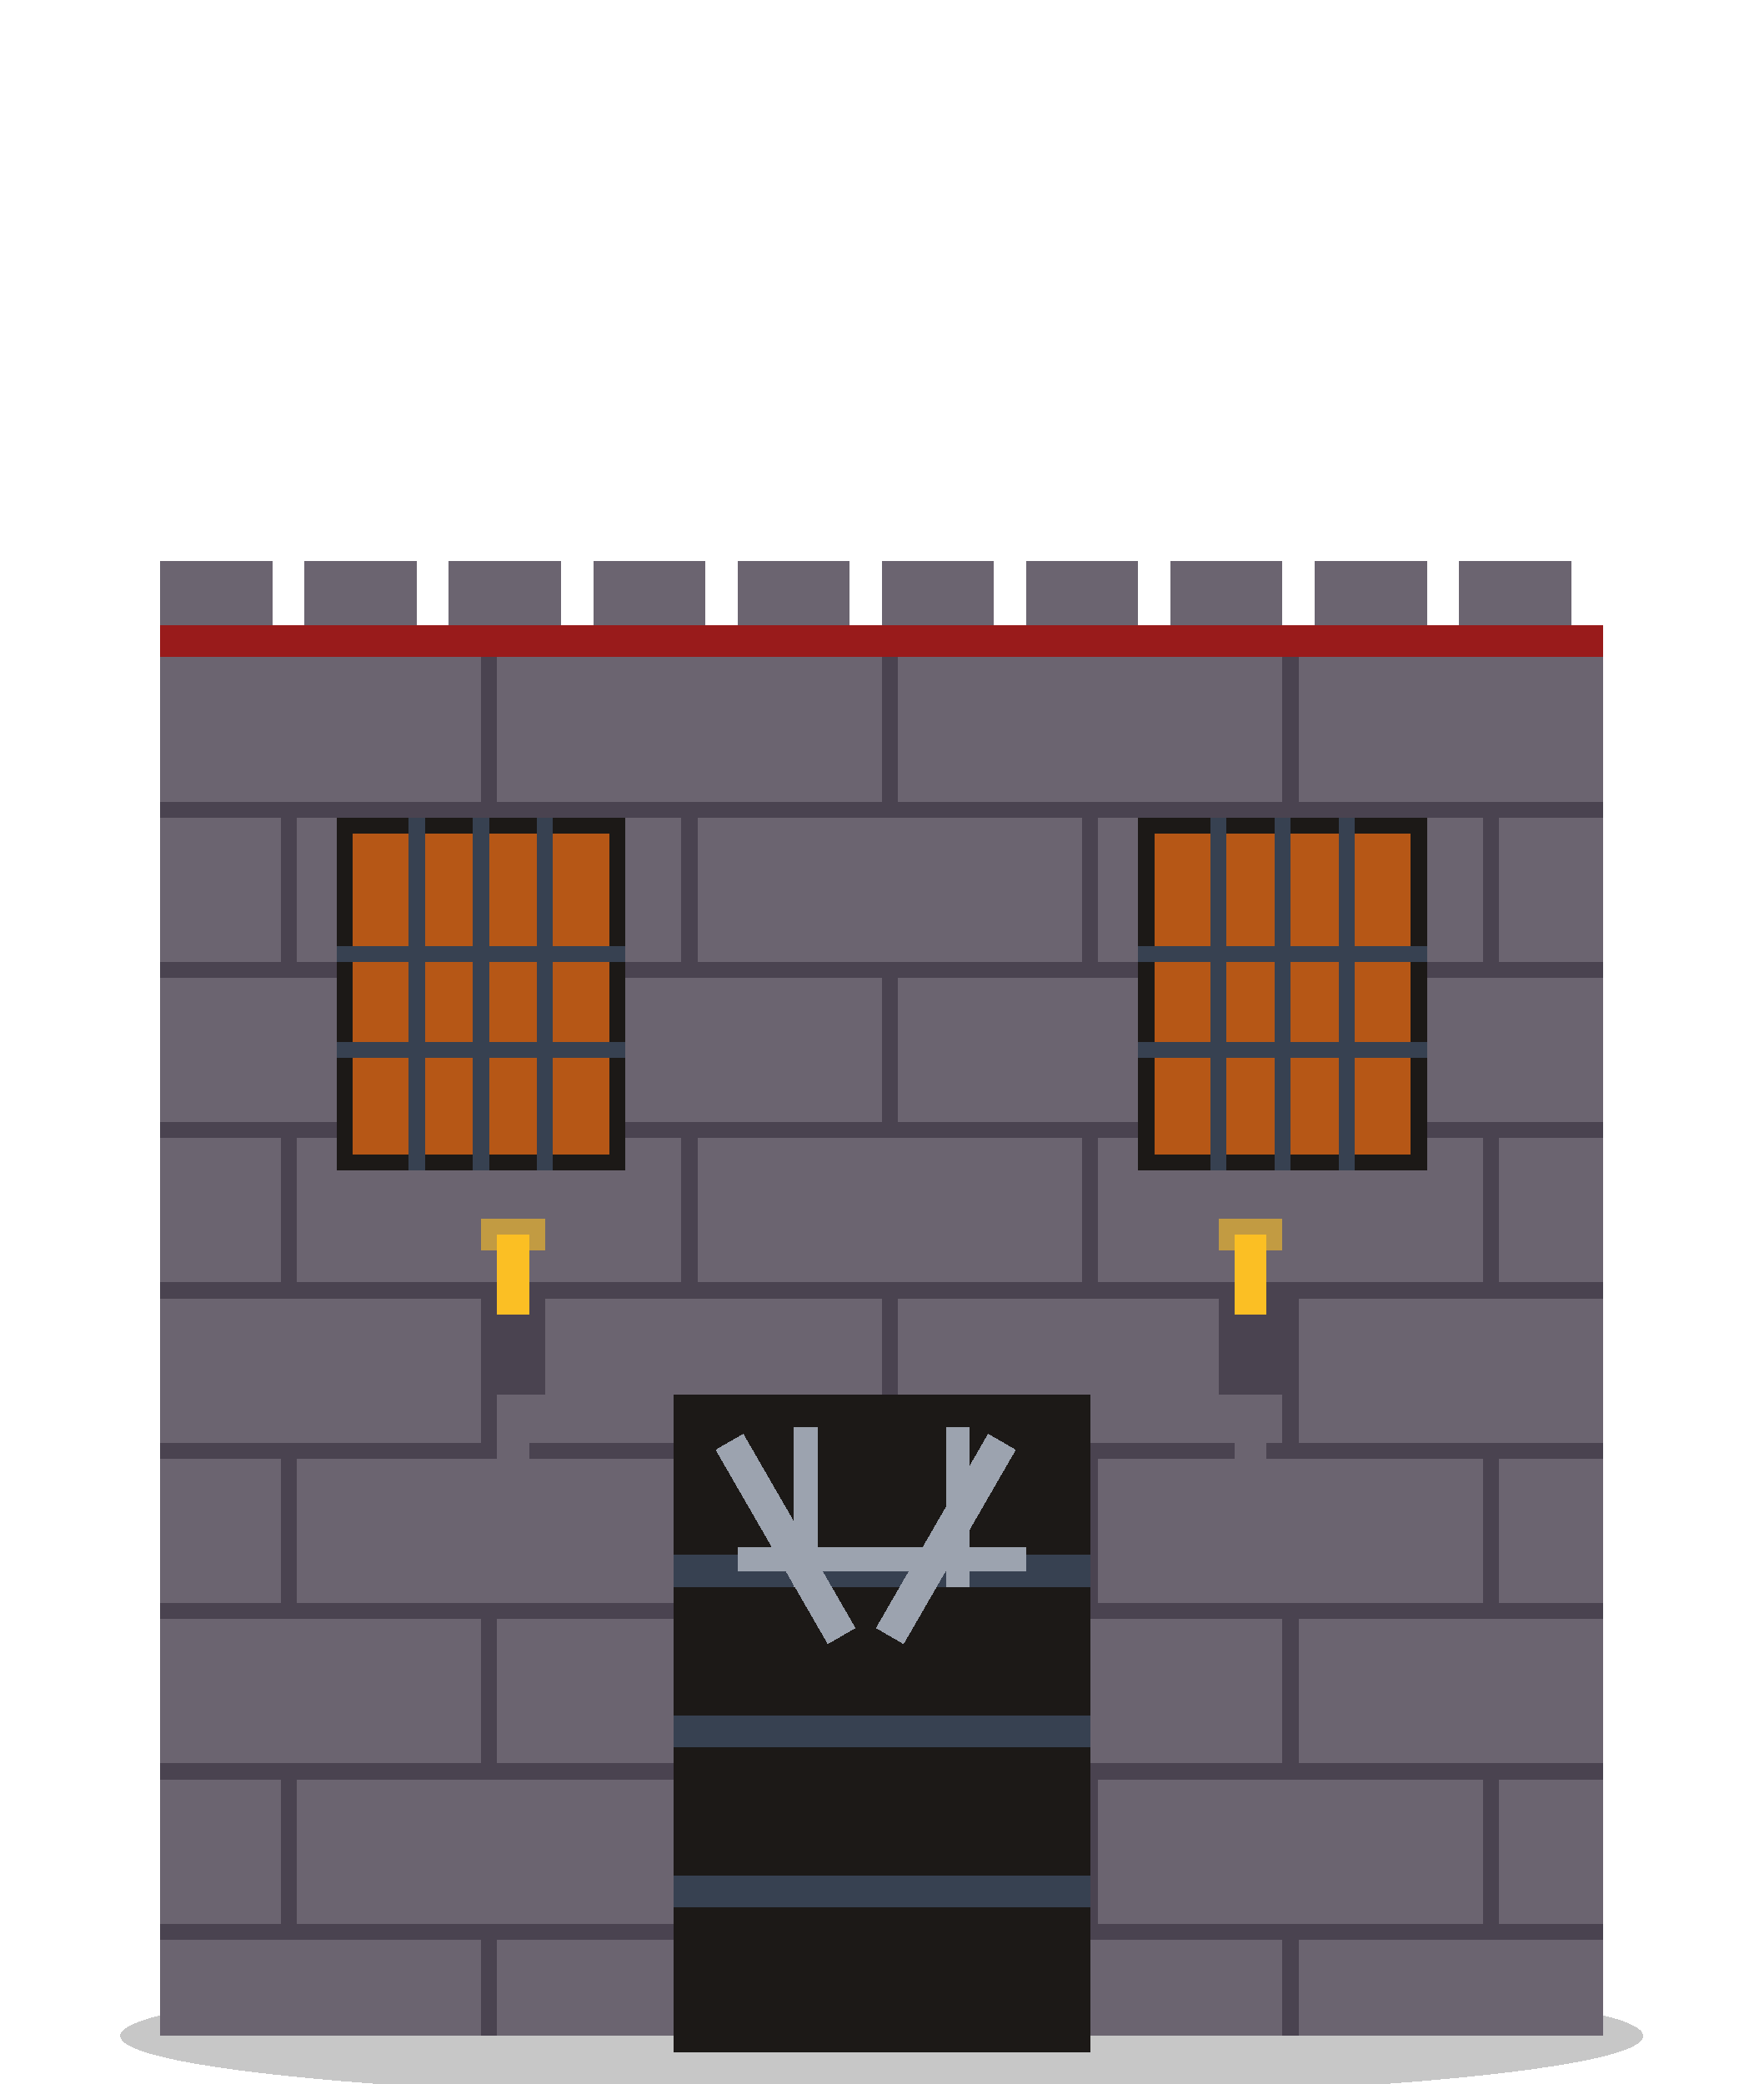
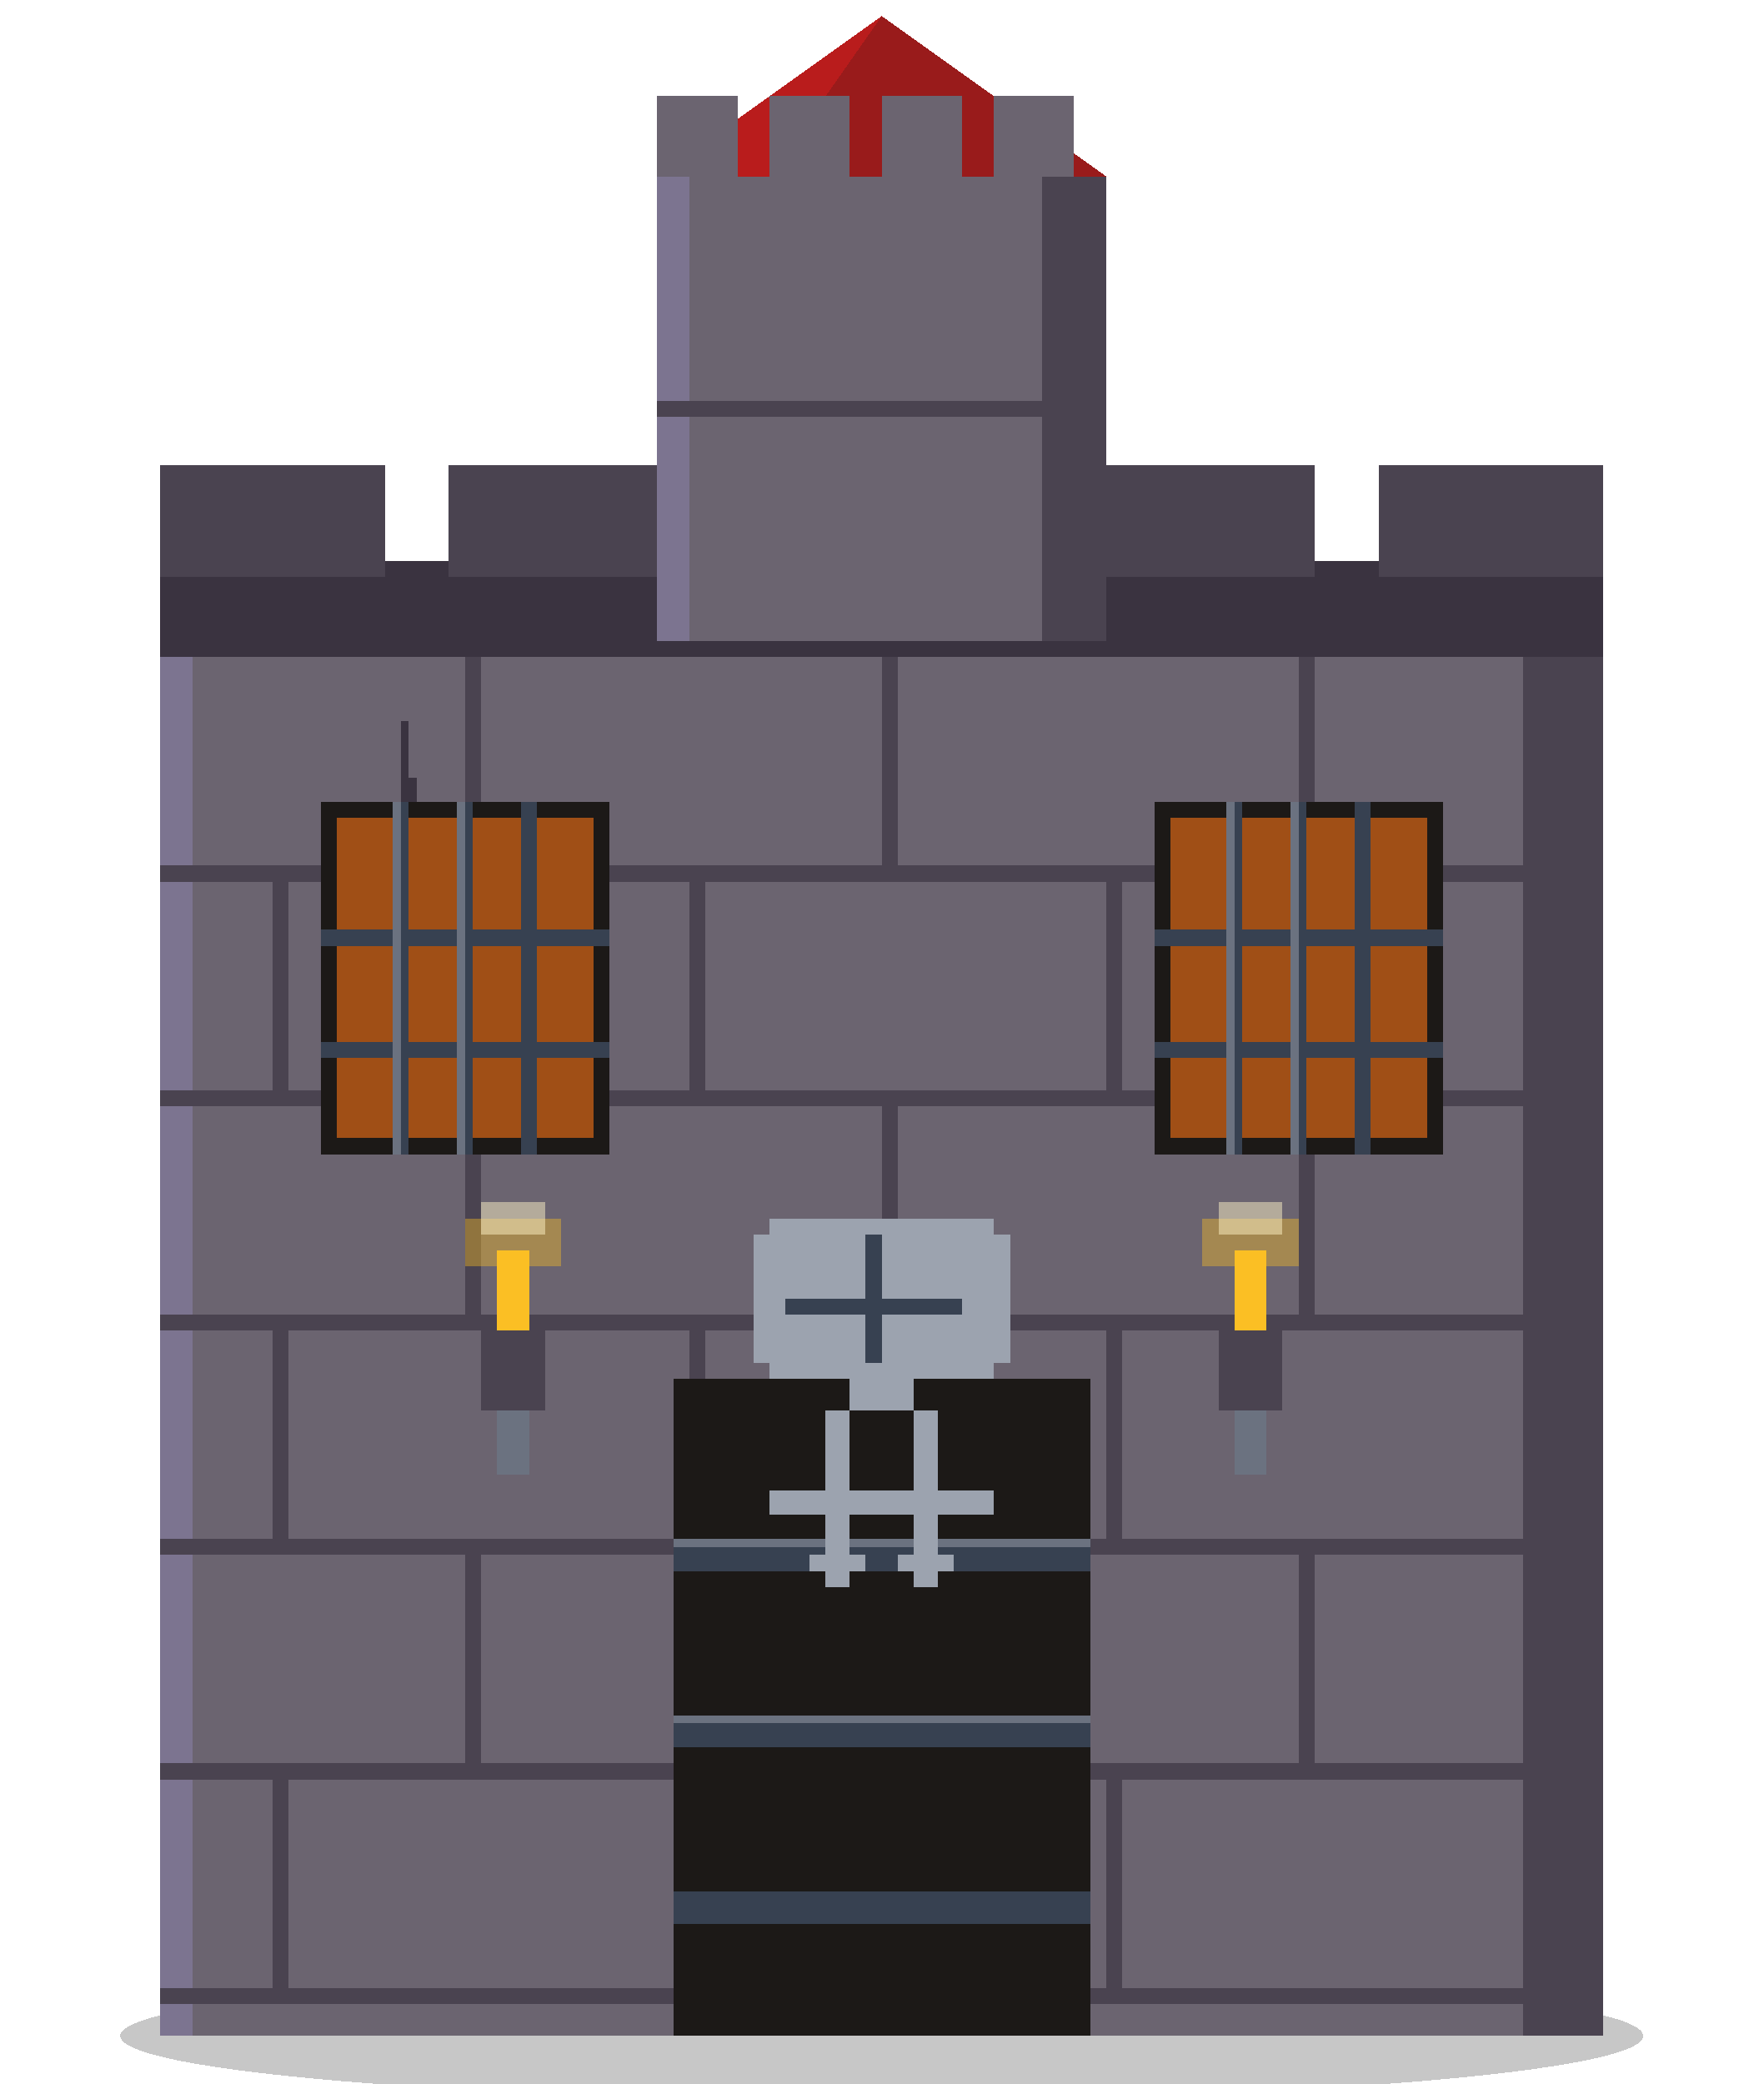
<svg xmlns="http://www.w3.org/2000/svg" width="220" height="260" viewBox="0 0 220 260" shape-rendering="crispEdges" image-rendering="pixelated">
  <ellipse cx="110" cy="254" rx="95" ry="8" fill="#000000" fill-opacity="0.22" />
  <rect x="20" y="80" width="180" height="174" fill="#6b6470" />
-   <rect x="20" y="100" width="180" height="2" fill="#4a4350" />
-   <rect x="20" y="120" width="180" height="2" fill="#4a4350" />
-   <rect x="20" y="140" width="180" height="2" fill="#4a4350" />
-   <rect x="20" y="160" width="180" height="2" fill="#4a4350" />
-   <rect x="20" y="180" width="180" height="2" fill="#4a4350" />
-   <rect x="20" y="200" width="180" height="2" fill="#4a4350" />
+   <rect x="190" y="80" width="10" height="174" fill="#4a4350" />
+   <rect x="20" y="80" width="4" height="174" fill="#7c7490" />
+   <rect x="20" y="108" width="180" height="2" fill="#4a4350" />
+   <rect x="20" y="136" width="180" height="2" fill="#4a4350" />
+   <rect x="20" y="164" width="180" height="2" fill="#4a4350" />
+   <rect x="20" y="192" width="180" height="2" fill="#4a4350" />
  <rect x="20" y="220" width="180" height="2" fill="#4a4350" />
-   <rect x="20" y="240" width="180" height="2" fill="#4a4350" />
-   <rect x="60" y="80" width="2" height="20" fill="#4a4350" />
-   <rect x="110" y="80" width="2" height="20" fill="#4a4350" />
-   <rect x="160" y="80" width="2" height="20" fill="#4a4350" />
-   <rect x="35" y="100" width="2" height="20" fill="#4a4350" />
-   <rect x="85" y="100" width="2" height="20" fill="#4a4350" />
-   <rect x="135" y="100" width="2" height="20" fill="#4a4350" />
-   <rect x="185" y="100" width="2" height="20" fill="#4a4350" />
-   <rect x="60" y="120" width="2" height="20" fill="#4a4350" />
-   <rect x="110" y="120" width="2" height="20" fill="#4a4350" />
-   <rect x="160" y="120" width="2" height="20" fill="#4a4350" />
-   <rect x="35" y="140" width="2" height="20" fill="#4a4350" />
-   <rect x="85" y="140" width="2" height="20" fill="#4a4350" />
-   <rect x="135" y="140" width="2" height="20" fill="#4a4350" />
-   <rect x="185" y="140" width="2" height="20" fill="#4a4350" />
-   <rect x="60" y="160" width="2" height="20" fill="#4a4350" />
-   <rect x="110" y="160" width="2" height="20" fill="#4a4350" />
-   <rect x="160" y="160" width="2" height="20" fill="#4a4350" />
-   <rect x="35" y="180" width="2" height="20" fill="#4a4350" />
-   <rect x="85" y="180" width="2" height="20" fill="#4a4350" />
-   <rect x="135" y="180" width="2" height="20" fill="#4a4350" />
-   <rect x="185" y="180" width="2" height="20" fill="#4a4350" />
-   <rect x="60" y="200" width="2" height="20" fill="#4a4350" />
-   <rect x="110" y="200" width="2" height="20" fill="#4a4350" />
-   <rect x="160" y="200" width="2" height="20" fill="#4a4350" />
-   <rect x="35" y="220" width="2" height="20" fill="#4a4350" />
-   <rect x="85" y="220" width="2" height="20" fill="#4a4350" />
-   <rect x="135" y="220" width="2" height="20" fill="#4a4350" />
-   <rect x="185" y="220" width="2" height="20" fill="#4a4350" />
-   <rect x="60" y="240" width="2" height="14" fill="#4a4350" />
-   <rect x="110" y="240" width="2" height="14" fill="#4a4350" />
-   <rect x="160" y="240" width="2" height="14" fill="#4a4350" />
-   <rect x="20" y="70" width="14" height="12" fill="#6b6470" />
-   <rect x="38" y="70" width="14" height="12" fill="#6b6470" />
-   <rect x="56" y="70" width="14" height="12" fill="#6b6470" />
-   <rect x="74" y="70" width="14" height="12" fill="#6b6470" />
-   <rect x="92" y="70" width="14" height="12" fill="#6b6470" />
-   <rect x="110" y="70" width="14" height="12" fill="#6b6470" />
-   <rect x="128" y="70" width="14" height="12" fill="#6b6470" />
-   <rect x="146" y="70" width="14" height="12" fill="#6b6470" />
-   <rect x="164" y="70" width="14" height="12" fill="#6b6470" />
-   <rect x="182" y="70" width="14" height="12" fill="#6b6470" />
-   <rect x="20" y="78" width="180" height="4" fill="#991b1b" />
-   <rect x="42" y="102" width="36" height="44" fill="#1c1917" />
-   <rect x="44" y="104" width="32" height="40" fill="#f97316" fill-opacity="0.7" />
-   <rect x="51" y="102" width="2" height="44" fill="#374151" />
-   <rect x="59" y="102" width="2" height="44" fill="#374151" />
-   <rect x="67" y="102" width="2" height="44" fill="#374151" />
-   <rect x="42" y="118" width="36" height="2" fill="#374151" />
-   <rect x="42" y="130" width="36" height="2" fill="#374151" />
-   <rect x="142" y="102" width="36" height="44" fill="#1c1917" />
-   <rect x="144" y="104" width="32" height="40" fill="#f97316" fill-opacity="0.7" />
-   <rect x="151" y="102" width="2" height="44" fill="#374151" />
-   <rect x="159" y="102" width="2" height="44" fill="#374151" />
-   <rect x="167" y="102" width="2" height="44" fill="#374151" />
-   <rect x="142" y="118" width="36" height="2" fill="#374151" />
-   <rect x="142" y="130" width="36" height="2" fill="#374151" />
-   <rect x="84" y="174" width="52" height="82" fill="#1c1917" />
-   <rect x="84" y="194" width="52" height="4" fill="#374151" />
+   <rect x="20" y="248" width="180" height="2" fill="#4a4350" />
+   <rect x="58" y="80" width="2" height="28" fill="#4a4350" />
+   <rect x="110" y="80" width="2" height="28" fill="#4a4350" />
+   <rect x="162" y="80" width="2" height="28" fill="#4a4350" />
+   <rect x="34" y="108" width="2" height="28" fill="#4a4350" />
+   <rect x="86" y="108" width="2" height="28" fill="#4a4350" />
+   <rect x="138" y="108" width="2" height="28" fill="#4a4350" />
+   <rect x="190" y="108" width="2" height="28" fill="#4a4350" />
+   <rect x="58" y="136" width="2" height="28" fill="#4a4350" />
+   <rect x="110" y="136" width="2" height="28" fill="#4a4350" />
+   <rect x="162" y="136" width="2" height="28" fill="#4a4350" />
+   <rect x="34" y="164" width="2" height="28" fill="#4a4350" />
+   <rect x="86" y="164" width="2" height="28" fill="#4a4350" />
+   <rect x="138" y="164" width="2" height="28" fill="#4a4350" />
+   <rect x="190" y="164" width="2" height="28" fill="#4a4350" />
+   <rect x="58" y="192" width="2" height="28" fill="#4a4350" />
+   <rect x="110" y="192" width="2" height="28" fill="#4a4350" />
+   <rect x="162" y="192" width="2" height="28" fill="#4a4350" />
+   <rect x="34" y="220" width="2" height="28" fill="#4a4350" />
+   <rect x="86" y="220" width="2" height="28" fill="#4a4350" />
+   <rect x="138" y="220" width="2" height="28" fill="#4a4350" />
+   <rect x="50" y="90" width="1" height="10" fill="#3a3340" />
+   <rect x="51" y="97" width="1" height="6" fill="#3a3340" />
+   <rect x="150" y="110" width="1" height="12" fill="#3a3340" />
+   <rect x="151" y="118" width="1" height="6" fill="#3a3340" />
+   <rect x="20" y="70" width="180" height="12" fill="#3a3340" />
+   <rect x="20" y="58" width="28" height="14" fill="#4a4350" />
+   <rect x="56" y="58" width="28" height="14" fill="#4a4350" />
+   <rect x="96" y="58" width="28" height="14" fill="#4a4350" />
+   <rect x="136" y="58" width="28" height="14" fill="#4a4350" />
+   <rect x="172" y="58" width="28" height="14" fill="#4a4350" />
+   <rect x="82" y="22" width="56" height="58" fill="#6b6470" />
+   <rect x="130" y="22" width="8" height="58" fill="#4a4350" />
+   <rect x="82" y="22" width="4" height="58" fill="#7c7490" />
+   <rect x="82" y="50" width="56" height="2" fill="#4a4350" />
+   <polygon points="110,2 82,22 138,22" fill="#991b1b" />
+   <polygon points="110,2 82,22 96,22" fill="#b91c1c" />
+   <rect x="82" y="12" width="10" height="10" fill="#6b6470" />
+   <rect x="96" y="12" width="10" height="10" fill="#6b6470" />
+   <rect x="110" y="12" width="10" height="10" fill="#6b6470" />
+   <rect x="124" y="12" width="10" height="10" fill="#6b6470" />
+   <rect x="40" y="100" width="36" height="44" fill="#1c1917" />
+   <rect x="42" y="102" width="32" height="40" fill="#f97316" fill-opacity="0.6" />
+   <rect x="49" y="100" width="2" height="44" fill="#374151" />
+   <rect x="57" y="100" width="2" height="44" fill="#374151" />
+   <rect x="65" y="100" width="2" height="44" fill="#374151" />
+   <rect x="40" y="116" width="36" height="2" fill="#374151" />
+   <rect x="40" y="130" width="36" height="2" fill="#374151" />
+   <rect x="49" y="100" width="1" height="44" fill="#6b7280" />
+   <rect x="57" y="100" width="1" height="44" fill="#6b7280" />
+   <rect x="144" y="100" width="36" height="44" fill="#1c1917" />
+   <rect x="146" y="102" width="32" height="40" fill="#f97316" fill-opacity="0.6" />
+   <rect x="153" y="100" width="2" height="44" fill="#374151" />
+   <rect x="161" y="100" width="2" height="44" fill="#374151" />
+   <rect x="169" y="100" width="2" height="44" fill="#374151" />
+   <rect x="144" y="116" width="36" height="2" fill="#374151" />
+   <rect x="144" y="130" width="36" height="2" fill="#374151" />
+   <rect x="153" y="100" width="1" height="44" fill="#6b7280" />
+   <rect x="161" y="100" width="1" height="44" fill="#6b7280" />
+   <rect x="84" y="172" width="52" height="82" fill="#1c1917" />
+   <rect x="84" y="192" width="52" height="4" fill="#374151" />
  <rect x="84" y="214" width="52" height="4" fill="#374151" />
-   <rect x="84" y="234" width="52" height="4" fill="#374151" />
-   <rect x="96" y="178" width="4" height="28" fill="#9ca3af" transform="rotate(-30 98 192)" />
-   <rect x="116" y="178" width="4" height="28" fill="#9ca3af" transform="rotate(30 118 192)" />
-   <rect x="99" y="178" width="3" height="20" fill="#9ca3af" />
-   <rect x="118" y="178" width="3" height="20" fill="#9ca3af" />
-   <rect x="92" y="193" width="36" height="3" fill="#9ca3af" />
-   <rect x="62" y="172" width="4" height="12" fill="#6b6470" />
-   <rect x="60" y="162" width="8" height="12" fill="#4a4350" />
-   <rect x="62" y="154" width="4" height="10" fill="#fbbf24" />
-   <rect x="60" y="152" width="8" height="4" fill="#fbbf24" fill-opacity="0.6" />
-   <rect x="154" y="172" width="4" height="12" fill="#6b6470" />
-   <rect x="152" y="162" width="8" height="12" fill="#4a4350" />
-   <rect x="154" y="154" width="4" height="10" fill="#fbbf24" />
-   <rect x="152" y="152" width="8" height="4" fill="#fbbf24" fill-opacity="0.6" />
+   <rect x="84" y="236" width="52" height="4" fill="#374151" />
+   <rect x="84" y="192" width="52" height="1" fill="#6b7280" />
+   <rect x="84" y="214" width="52" height="1" fill="#6b7280" />
+   <rect x="103" y="176" width="3" height="22" fill="#9ca3af" />
+   <rect x="114" y="176" width="3" height="22" fill="#9ca3af" />
+   <rect x="96" y="186" width="28" height="3" fill="#9ca3af" />
+   <rect x="101" y="194" width="7" height="2" fill="#9ca3af" />
+   <rect x="112" y="194" width="7" height="2" fill="#9ca3af" />
+   <rect x="62" y="174" width="4" height="10" fill="#6b7280" />
+   <rect x="60" y="164" width="8" height="12" fill="#4a4350" />
+   <rect x="62" y="156" width="4" height="10" fill="#fbbf24" />
+   <rect x="58" y="152" width="12" height="6" fill="#fbbf24" fill-opacity="0.4" />
+   <rect x="60" y="150" width="8" height="4" fill="#fef3c7" fill-opacity="0.5" />
+   <rect x="154" y="174" width="4" height="10" fill="#6b7280" />
+   <rect x="152" y="164" width="8" height="12" fill="#4a4350" />
+   <rect x="154" y="156" width="4" height="10" fill="#fbbf24" />
+   <rect x="150" y="152" width="12" height="6" fill="#fbbf24" fill-opacity="0.4" />
+   <rect x="152" y="150" width="8" height="4" fill="#fef3c7" fill-opacity="0.5" />
+   <rect x="96" y="152" width="28" height="20" fill="#9ca3af" />
+   <rect x="94" y="154" width="32" height="16" fill="#9ca3af" />
+   <rect x="100" y="168" width="20" height="4" fill="#9ca3af" />
+   <rect x="106" y="172" width="8" height="4" fill="#9ca3af" />
+   <rect x="108" y="154" width="2" height="16" fill="#374151" />
+   <rect x="98" y="162" width="22" height="2" fill="#374151" />
</svg>
